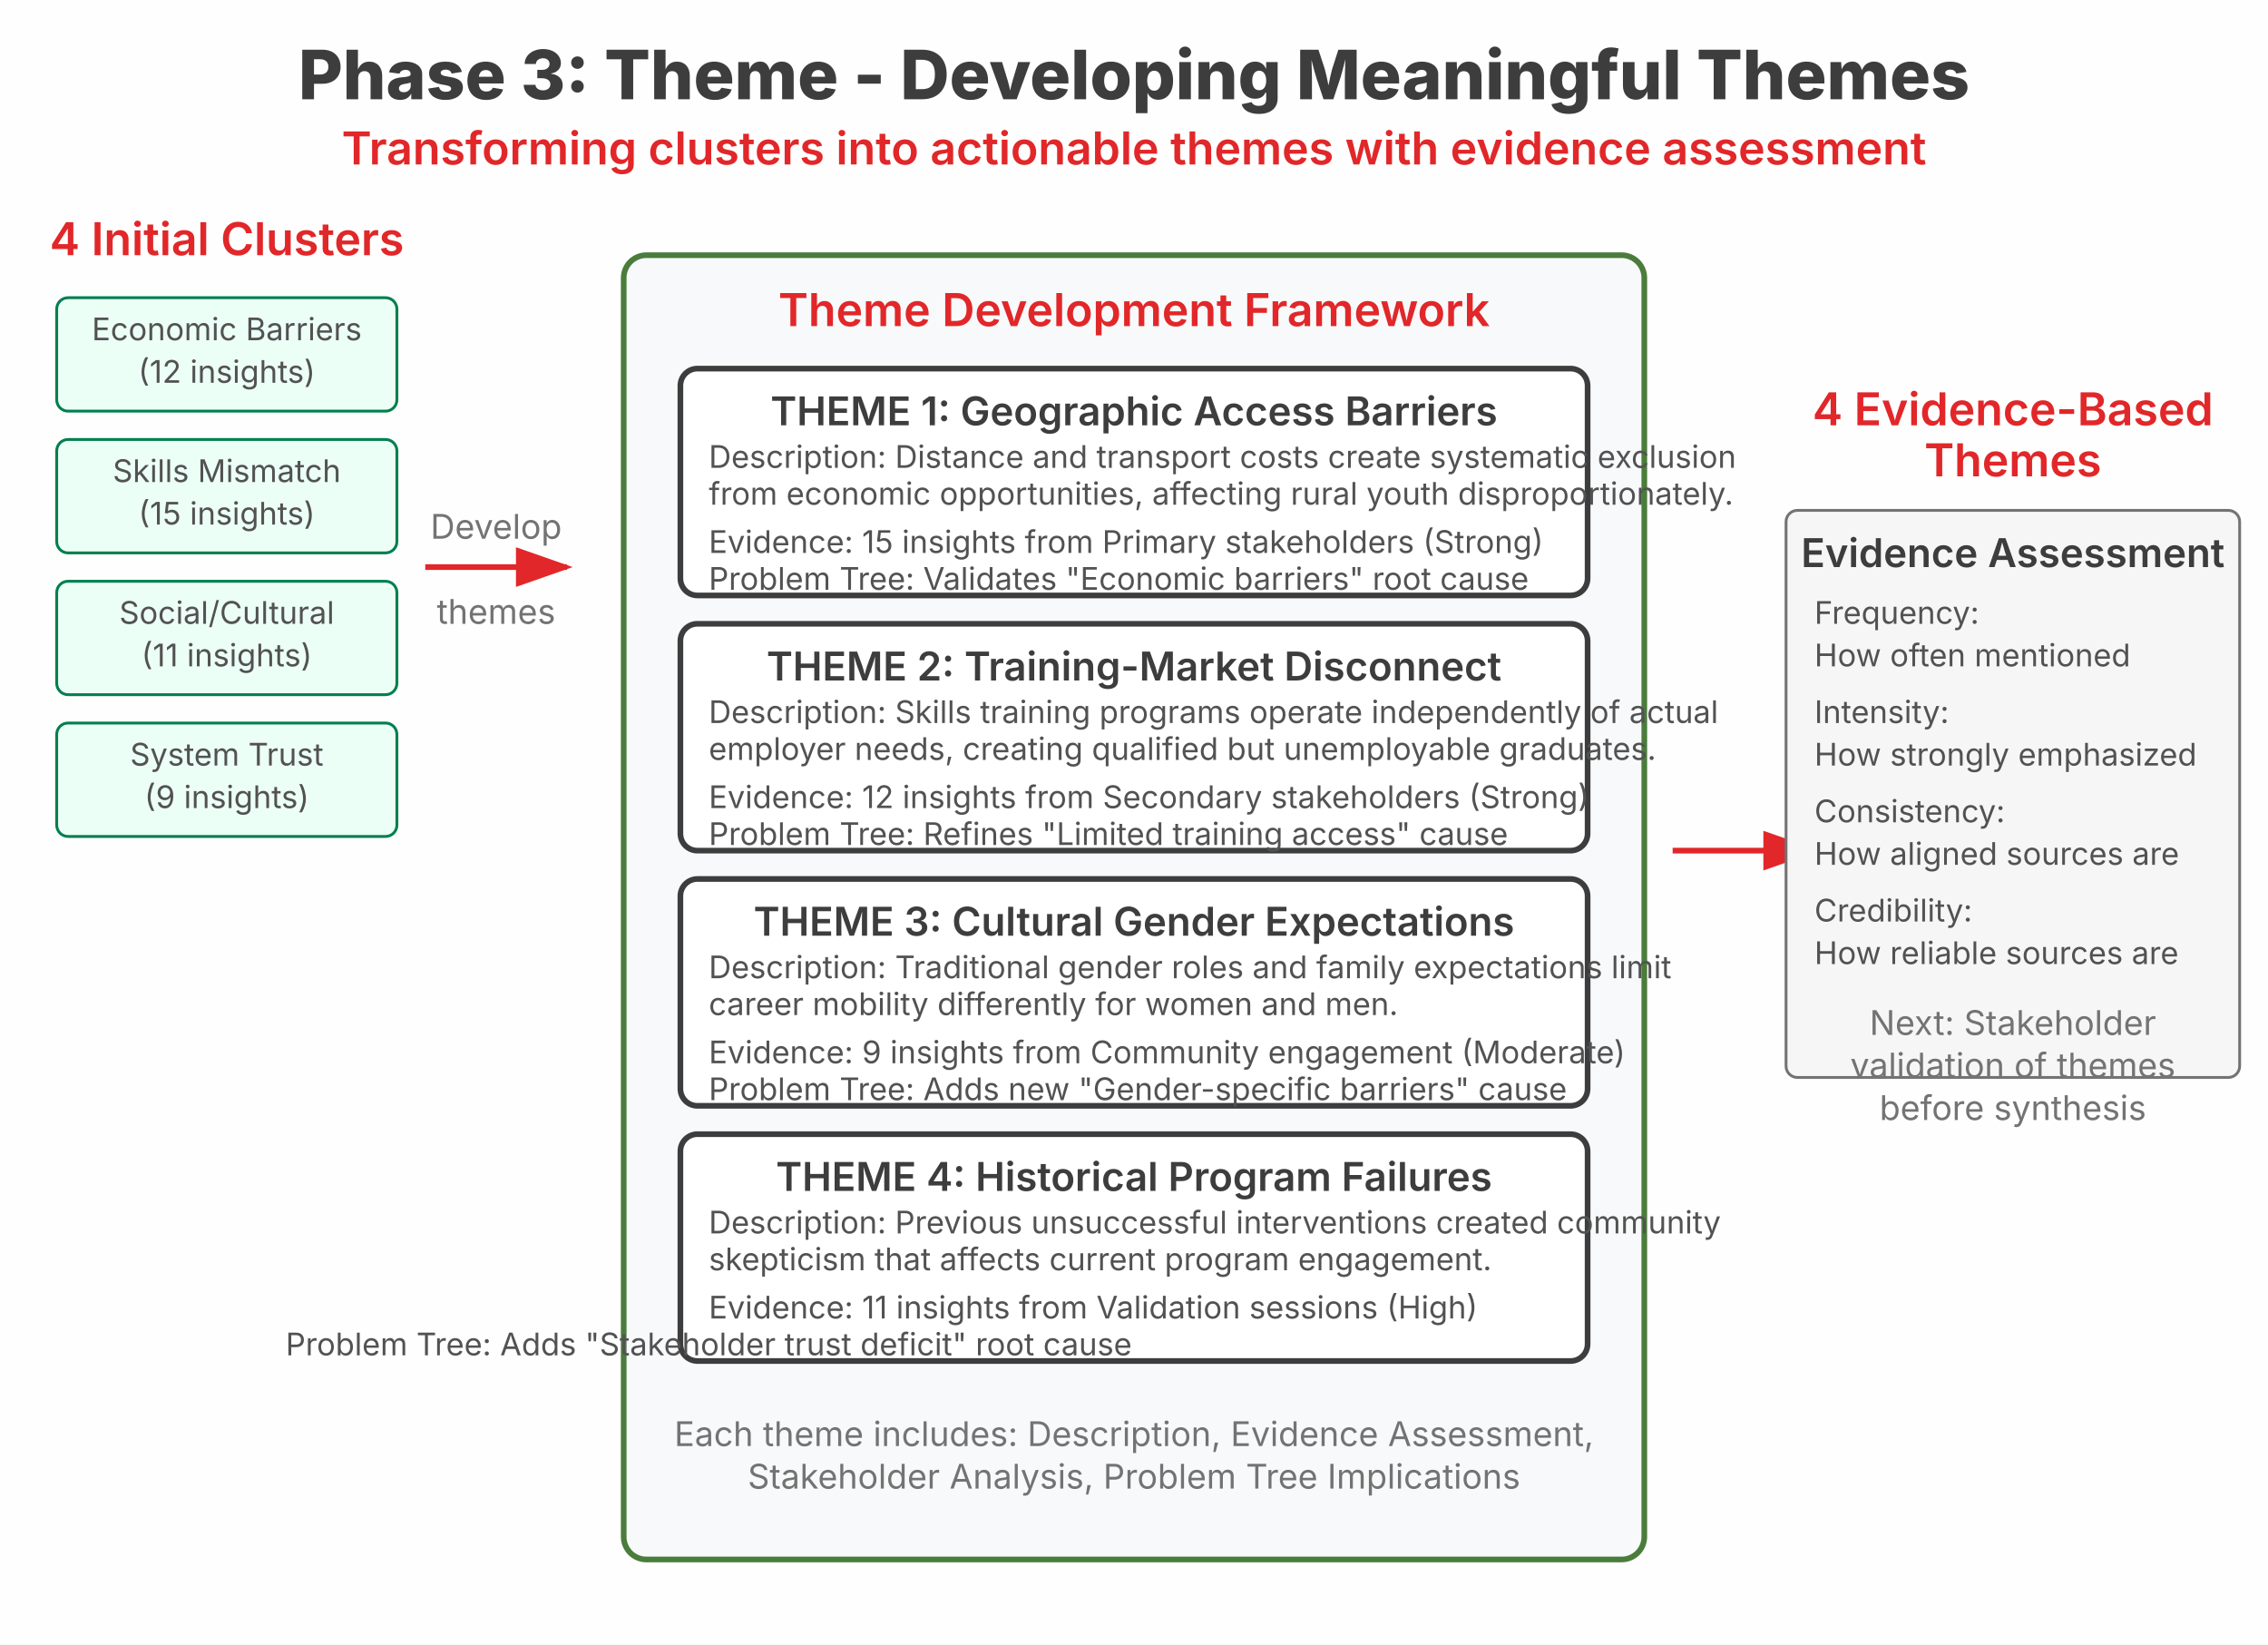
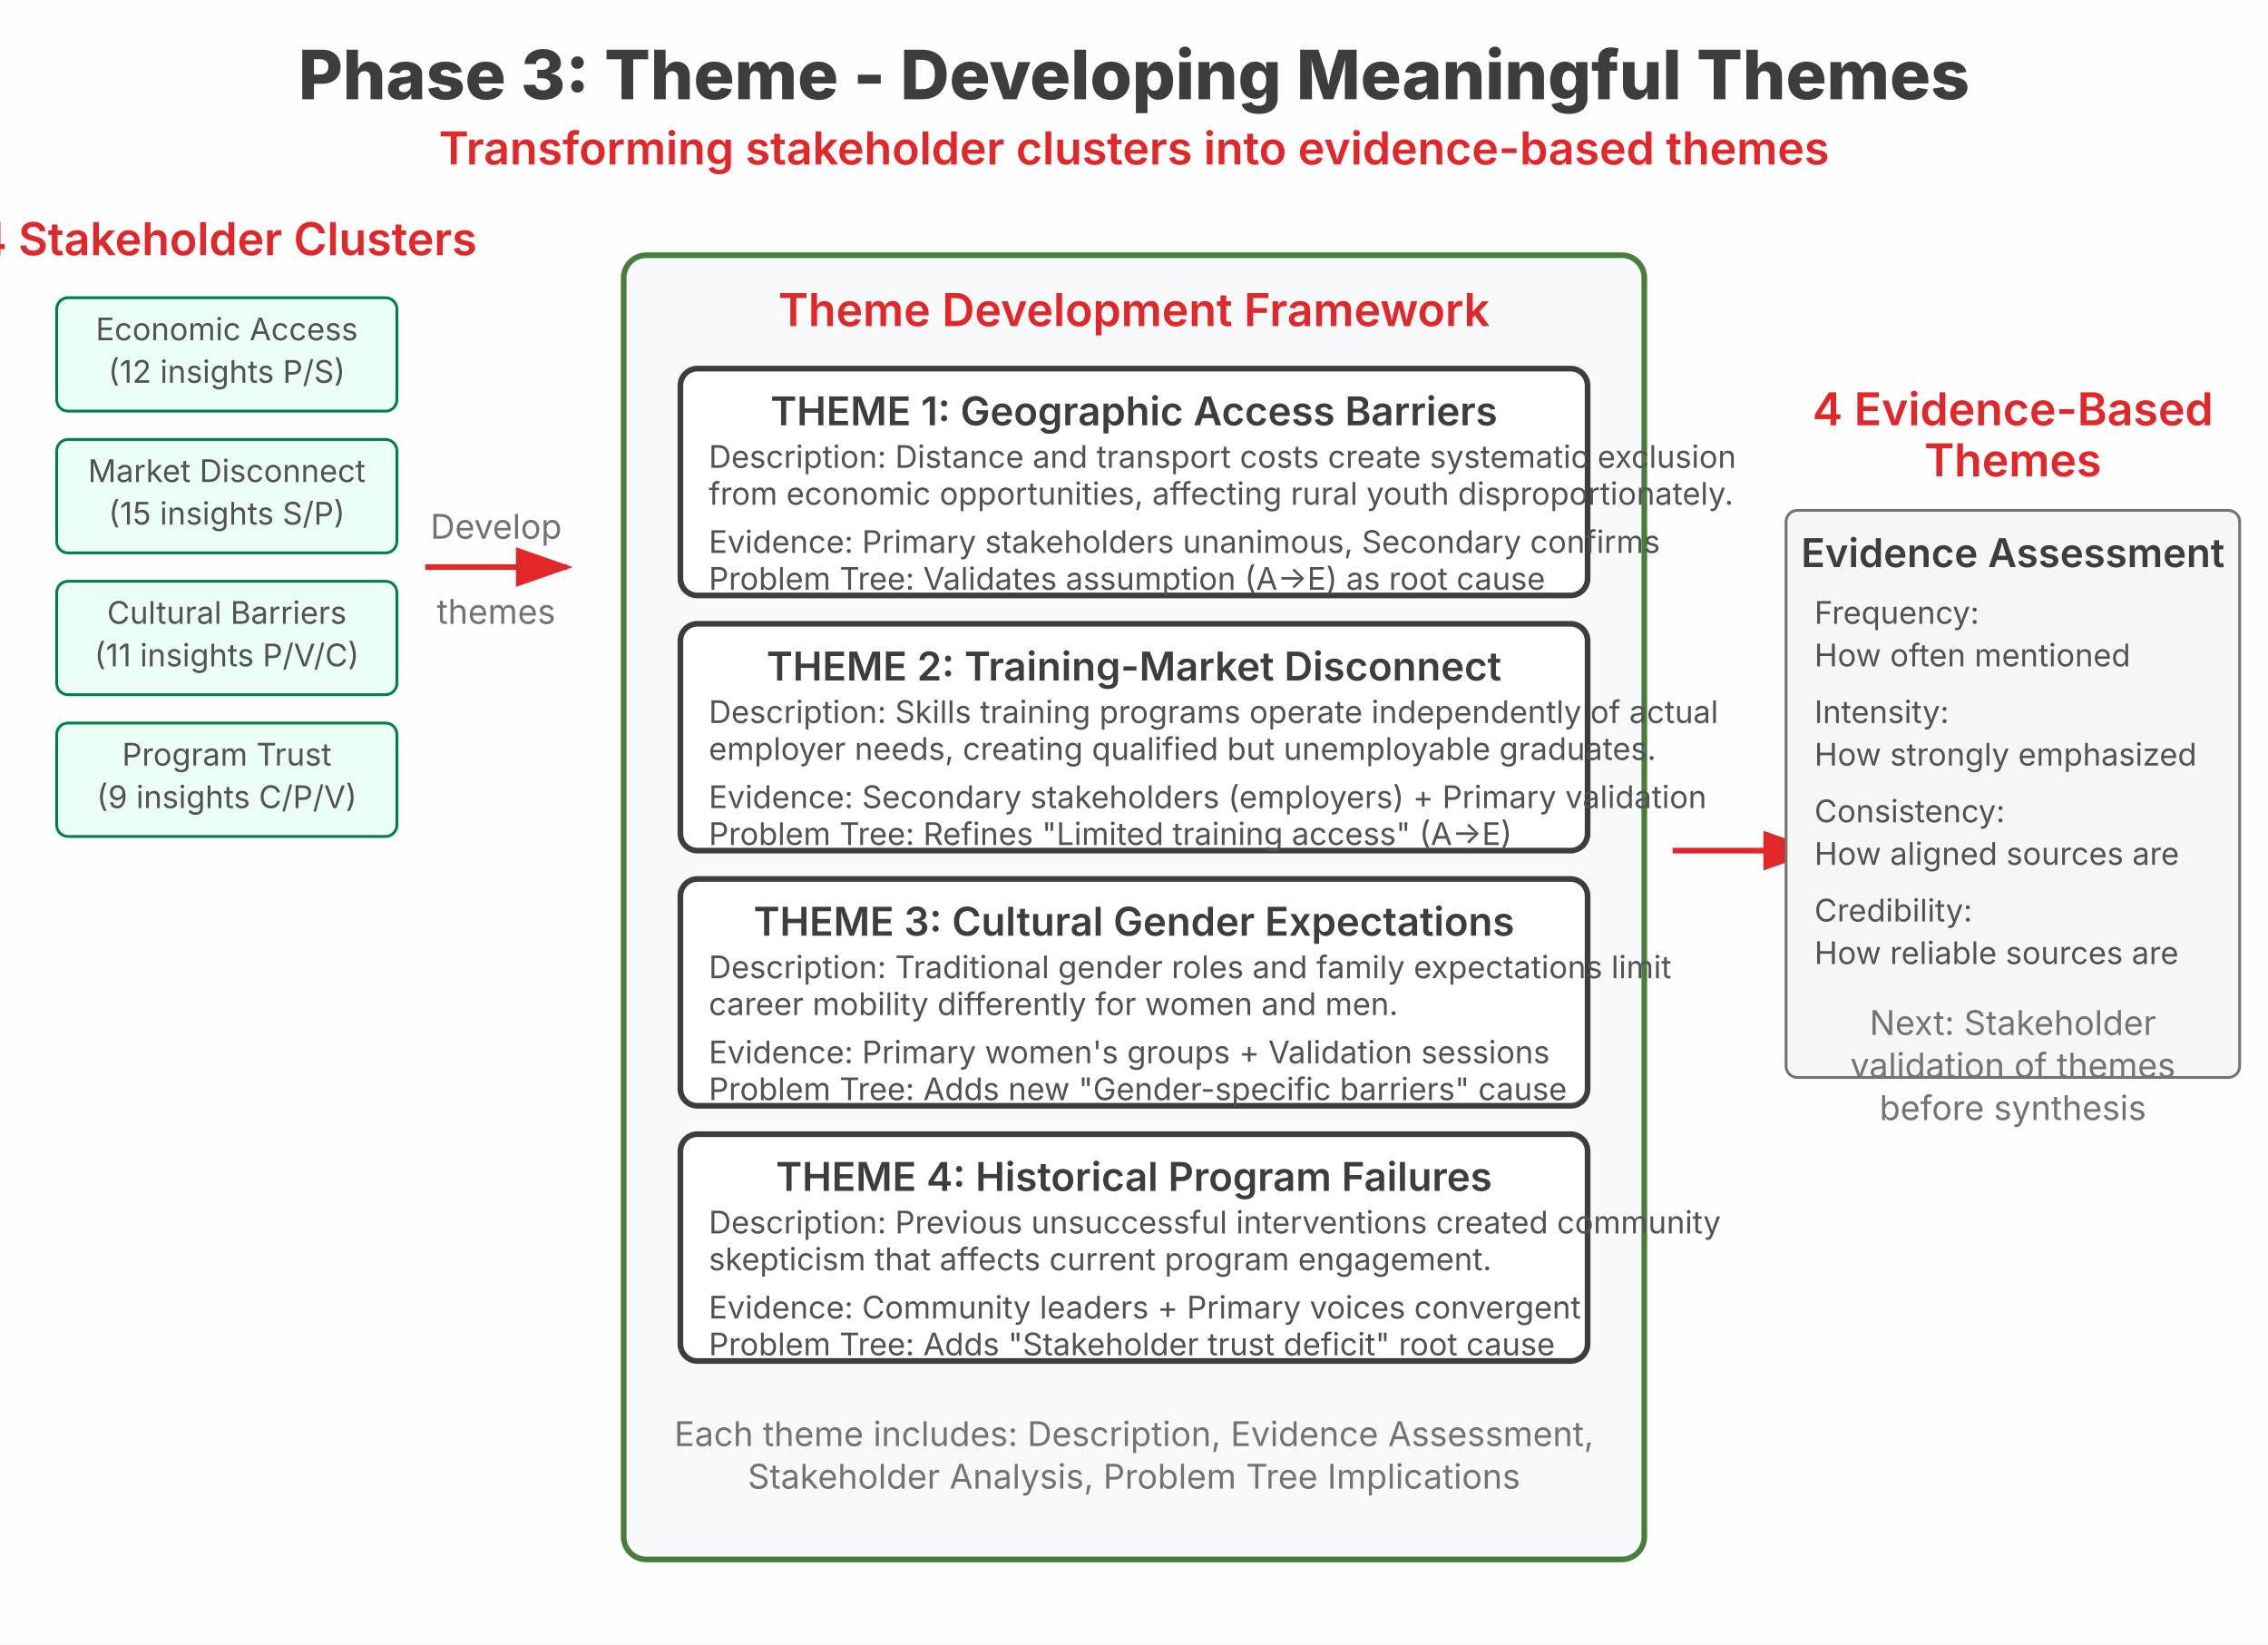
<svg xmlns="http://www.w3.org/2000/svg" viewBox="0 0 800 580">
  <defs>
    <style>
      .title-text { font-family: 'Inter', -apple-system, BlinkMacSystemFont, sans-serif; font-size: 24px; font-weight: 800; fill: #3d3d3d; }
      .phase-text { font-family: 'Inter', -apple-system, BlinkMacSystemFont, sans-serif; font-size: 16px; font-weight: 600; fill: #e12729; }
      .theme-title { font-family: 'Inter', -apple-system, BlinkMacSystemFont, sans-serif; font-size: 14px; font-weight: 600; fill: #3d3d3d; }
      .theme-text { font-family: 'Inter', -apple-system, BlinkMacSystemFont, sans-serif; font-size: 11px; fill: #525252; }
      .process-text { font-family: 'Inter', -apple-system, BlinkMacSystemFont, sans-serif; font-size: 12px; fill: #737373; }
      .arrow { stroke: #e12729; stroke-width: 2; fill: #e12729; }
      .cluster-box { fill: #ecfff7; stroke: #007f4e; stroke-width: 1; }
      .theme-box { fill: #ffffff; stroke: #3d3d3d; stroke-width: 2; }
      .evidence-box { fill: #f6f6f6; stroke: #737373; stroke-width: 1; }
    </style>
    <marker id="arrowhead" markerWidth="10" markerHeight="7" refX="9" refY="3.5" orient="auto">
      <polygon points="0 0, 10 3.5, 0 7" fill="#e12729" />
    </marker>
  </defs>
  <rect width="800" height="580" fill="#fefefe" />
  <text x="400" y="35" text-anchor="middle" class="title-text">Phase 3: Theme - Developing Meaningful Themes</text>
-   <text x="400" y="58" text-anchor="middle" class="phase-text">Transforming clusters into actionable themes with evidence assessment</text>
-   <text x="80" y="90" text-anchor="middle" class="phase-text">4 Initial Clusters</text>
+   <text x="400" y="58" text-anchor="middle" class="phase-text">Transforming stakeholder clusters into evidence-based themes</text>
+   <text x="80" y="90" text-anchor="middle" class="phase-text">4 Stakeholder Clusters</text>
  <rect x="20" y="105" width="120" height="40" rx="4" class="cluster-box" />
-   <text x="80" y="120" text-anchor="middle" class="theme-text">Economic Barriers</text>
-   <text x="80" y="135" text-anchor="middle" class="theme-text">(12 insights)</text>
+   <text x="80" y="120" text-anchor="middle" class="theme-text">Economic Access</text>
+   <text x="80" y="135" text-anchor="middle" class="theme-text">(12 insights P/S)</text>
  <rect x="20" y="155" width="120" height="40" rx="4" class="cluster-box" />
-   <text x="80" y="170" text-anchor="middle" class="theme-text">Skills Mismatch</text>
-   <text x="80" y="185" text-anchor="middle" class="theme-text">(15 insights)</text>
+   <text x="80" y="170" text-anchor="middle" class="theme-text">Market Disconnect</text>
+   <text x="80" y="185" text-anchor="middle" class="theme-text">(15 insights S/P)</text>
  <rect x="20" y="205" width="120" height="40" rx="4" class="cluster-box" />
-   <text x="80" y="220" text-anchor="middle" class="theme-text">Social/Cultural</text>
-   <text x="80" y="235" text-anchor="middle" class="theme-text">(11 insights)</text>
+   <text x="80" y="220" text-anchor="middle" class="theme-text">Cultural Barriers</text>
+   <text x="80" y="235" text-anchor="middle" class="theme-text">(11 insights P/V/C)</text>
  <rect x="20" y="255" width="120" height="40" rx="4" class="cluster-box" />
-   <text x="80" y="270" text-anchor="middle" class="theme-text">System Trust</text>
-   <text x="80" y="285" text-anchor="middle" class="theme-text">(9 insights)</text>
+   <text x="80" y="270" text-anchor="middle" class="theme-text">Program Trust</text>
+   <text x="80" y="285" text-anchor="middle" class="theme-text">(9 insights C/P/V)</text>
  <path d="M 150 200 L 200 200" class="arrow" marker-end="url(#arrowhead)" />
  <text x="175" y="190" text-anchor="middle" class="process-text">Develop</text>
  <text x="175" y="220" text-anchor="middle" class="process-text">themes</text>
  <rect x="220" y="90" width="360" height="460" rx="8" fill="#f8f9fa" stroke="#4a7c3c" stroke-width="2" />
  <text x="400" y="115" text-anchor="middle" class="phase-text">Theme Development Framework</text>
  <rect x="240" y="130" width="320" height="80" rx="6" class="theme-box" />
  <text x="400" y="150" text-anchor="middle" class="theme-title">THEME 1: Geographic Access Barriers</text>
  <text x="250" y="165" class="theme-text">Description: Distance and transport costs create systematic exclusion</text>
  <text x="250" y="178" class="theme-text">from economic opportunities, affecting rural youth disproportionately.</text>
-   <text x="250" y="195" class="theme-text">Evidence: 15 insights from Primary stakeholders (Strong)</text>
-   <text x="250" y="208" class="theme-text">Problem Tree: Validates "Economic barriers" root cause</text>
+   <text x="250" y="195" class="theme-text">Evidence: Primary stakeholders unanimous, Secondary confirms</text>
+   <text x="250" y="208" class="theme-text">Problem Tree: Validates assumption (A→E) as root cause</text>
  <rect x="240" y="220" width="320" height="80" rx="6" class="theme-box" />
  <text x="400" y="240" text-anchor="middle" class="theme-title">THEME 2: Training-Market Disconnect</text>
  <text x="250" y="255" class="theme-text">Description: Skills training programs operate independently of actual</text>
  <text x="250" y="268" class="theme-text">employer needs, creating qualified but unemployable graduates.</text>
-   <text x="250" y="285" class="theme-text">Evidence: 12 insights from Secondary stakeholders (Strong)</text>
-   <text x="250" y="298" class="theme-text">Problem Tree: Refines "Limited training access" cause</text>
+   <text x="250" y="285" class="theme-text">Evidence: Secondary stakeholders (employers) + Primary validation</text>
+   <text x="250" y="298" class="theme-text">Problem Tree: Refines "Limited training access" (A→E)</text>
  <rect x="240" y="310" width="320" height="80" rx="6" class="theme-box" />
  <text x="400" y="330" text-anchor="middle" class="theme-title">THEME 3: Cultural Gender Expectations</text>
  <text x="250" y="345" class="theme-text">Description: Traditional gender roles and family expectations limit</text>
  <text x="250" y="358" class="theme-text">career mobility differently for women and men.</text>
-   <text x="250" y="375" class="theme-text">Evidence: 9 insights from Community engagement (Moderate)</text>
+   <text x="250" y="375" class="theme-text">Evidence: Primary women's groups + Validation sessions</text>
  <text x="250" y="388" class="theme-text">Problem Tree: Adds new "Gender-specific barriers" cause</text>
  <rect x="240" y="400" width="320" height="80" rx="6" class="theme-box" />
  <text x="400" y="420" text-anchor="middle" class="theme-title">THEME 4: Historical Program Failures</text>
  <text x="250" y="435" class="theme-text">Description: Previous unsuccessful interventions created community</text>
  <text x="250" y="448" class="theme-text">skepticism that affects current program engagement.</text>
-   <text x="250" y="465" class="theme-text">Evidence: 11 insights from Validation sessions (High)</text>
-   <text x="250" y="478" text-anchor="middle" class="theme-text">Problem Tree: Adds "Stakeholder trust deficit" root cause</text>
+   <text x="250" y="465" class="theme-text">Evidence: Community leaders + Primary voices convergent</text>
+   <text x="250" y="478" class="theme-text">Problem Tree: Adds "Stakeholder trust deficit" root cause</text>
  <text x="400" y="510" text-anchor="middle" class="process-text">Each theme includes: Description, Evidence Assessment,</text>
  <text x="400" y="525" text-anchor="middle" class="process-text">Stakeholder Analysis, Problem Tree Implications</text>
  <path d="M 590 300 L 640 300" class="arrow" marker-end="url(#arrowhead)" />
  <text x="710" y="150" text-anchor="middle" class="phase-text">4 Evidence-Based</text>
  <text x="710" y="168" text-anchor="middle" class="phase-text">Themes</text>
  <rect x="630" y="180" width="160" height="200" rx="4" class="evidence-box" />
  <text x="710" y="200" text-anchor="middle" class="theme-title">Evidence Assessment</text>
  <text x="640" y="220" class="theme-text">Frequency:</text>
  <text x="640" y="235" class="theme-text">How often mentioned</text>
  <text x="640" y="255" class="theme-text">Intensity:</text>
  <text x="640" y="270" class="theme-text">How strongly emphasized</text>
  <text x="640" y="290" class="theme-text">Consistency:</text>
  <text x="640" y="305" class="theme-text">How aligned sources are</text>
  <text x="640" y="325" class="theme-text">Credibility:</text>
  <text x="640" y="340" class="theme-text">How reliable sources are</text>
  <text x="710" y="365" text-anchor="middle" class="process-text">Next: Stakeholder</text>
  <text x="710" y="380" text-anchor="middle" class="process-text">validation of themes</text>
  <text x="710" y="395" text-anchor="middle" class="process-text">before synthesis</text>
</svg>
